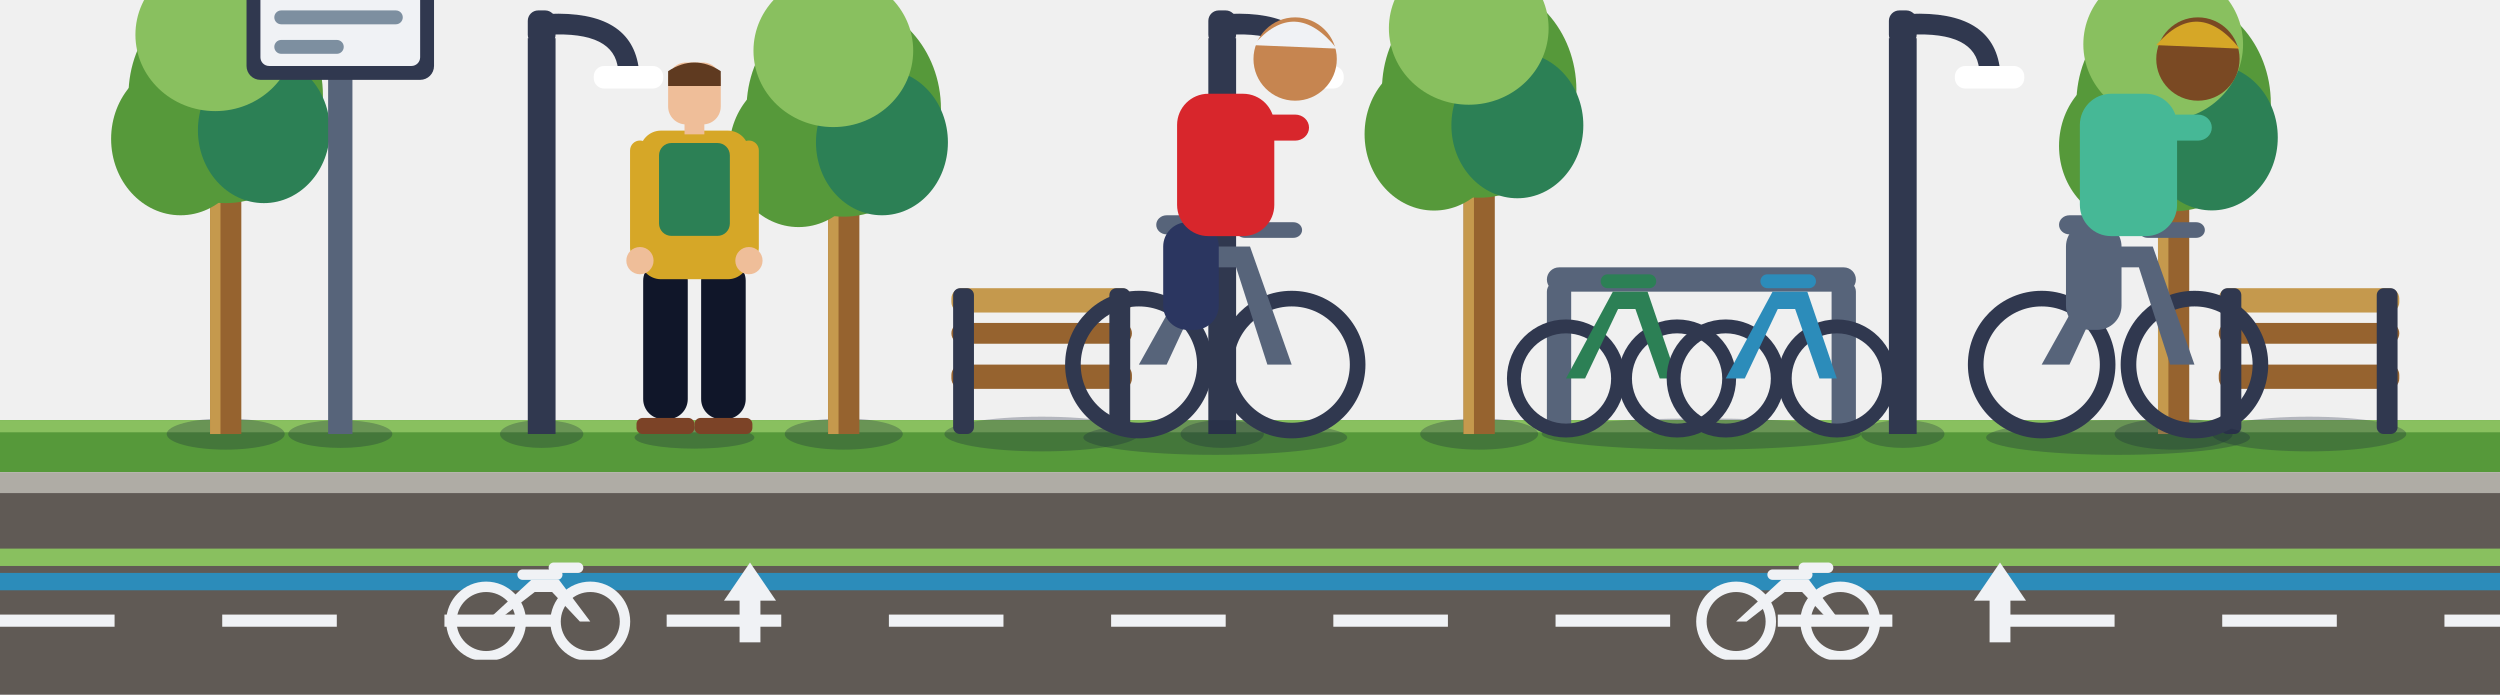
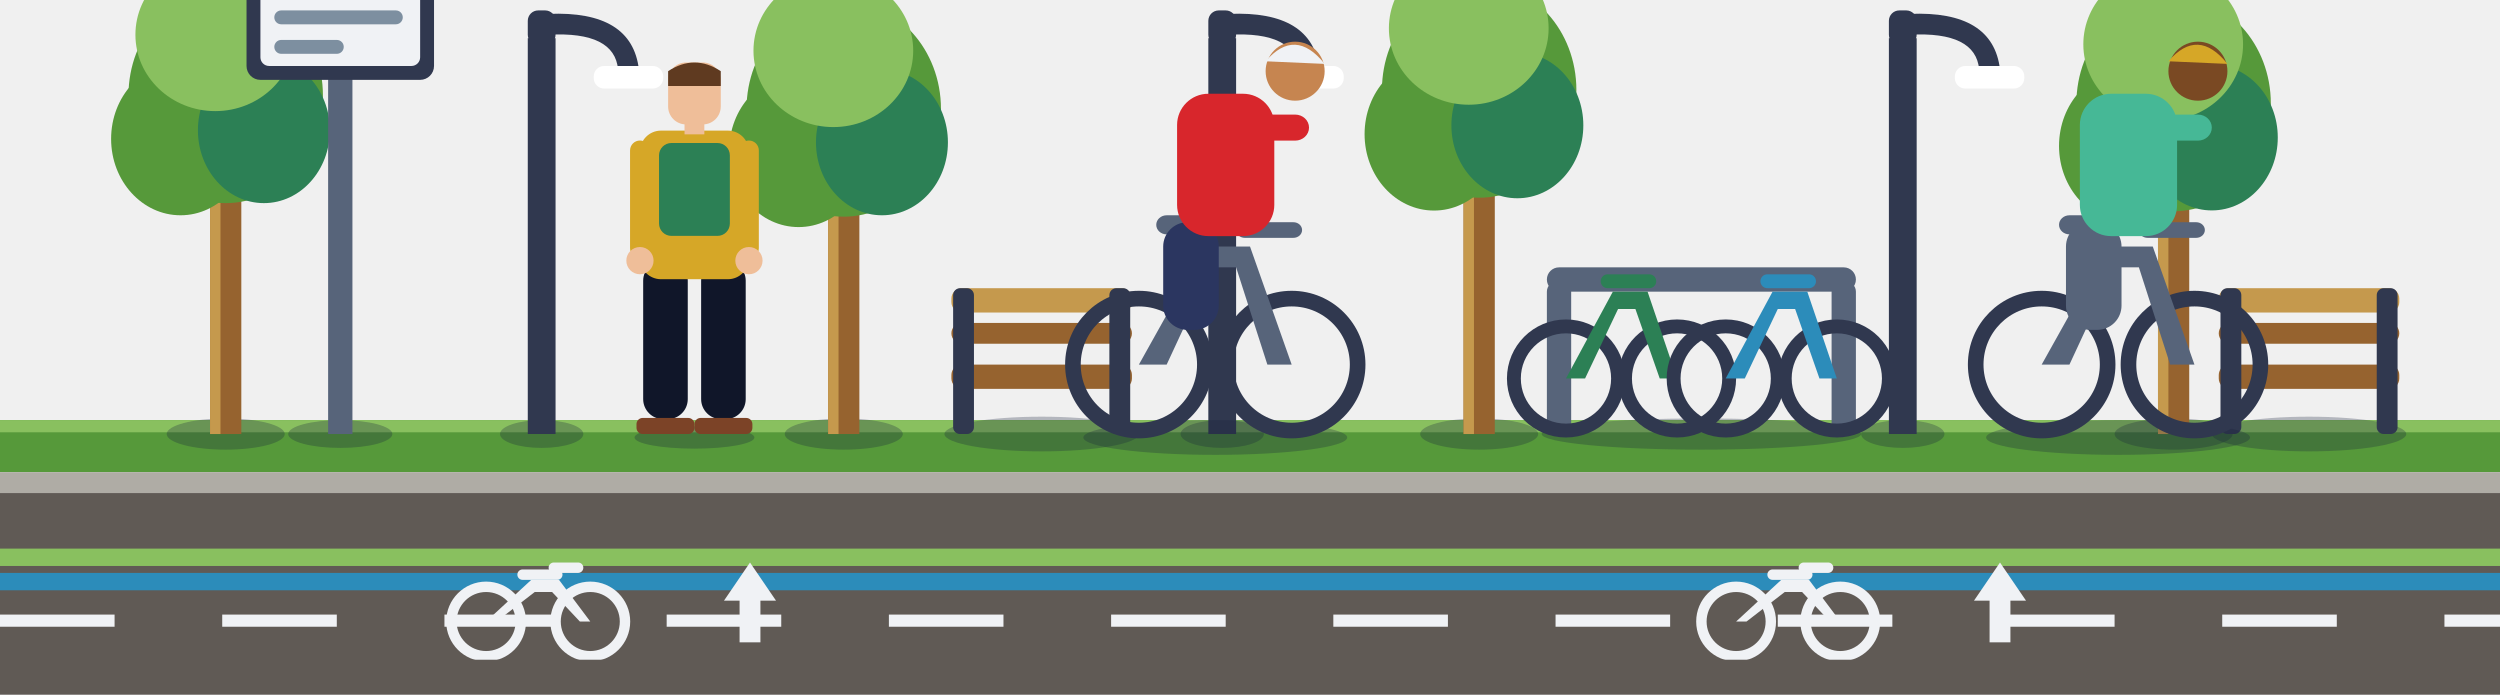
<svg xmlns="http://www.w3.org/2000/svg" width="1440" height="400" viewBox="0 0 1440 400" shape-rendering="geometricPrecision">
  <rect x="0" y="242" width="1440" height="30" fill="#56993a" />
  <rect x="0" y="242" width="1440" height="7" fill="#89c05f" />
  <rect x="0" y="272" width="1440" height="12" fill="#afaca5" />
  <rect x="0" y="284" width="1440" height="116" fill="#605a55" />
  <rect x="0" y="316" width="1440" height="10" fill="#89c05f" />
  <rect x="0" y="330" width="1440" height="10" fill="#2c8cba" />
  <rect x="0" y="354" width="66" height="7" fill="#f0f2f5" />
  <rect x="128" y="354" width="66" height="7" fill="#f0f2f5" />
  <rect x="256" y="354" width="66" height="7" fill="#f0f2f5" />
  <rect x="384" y="354" width="66" height="7" fill="#f0f2f5" />
  <rect x="512" y="354" width="66" height="7" fill="#f0f2f5" />
  <rect x="640" y="354" width="66" height="7" fill="#f0f2f5" />
  <rect x="768" y="354" width="66" height="7" fill="#f0f2f5" />
  <rect x="896" y="354" width="66" height="7" fill="#f0f2f5" />
  <rect x="1024" y="354" width="66" height="7" fill="#f0f2f5" />
  <rect x="1152" y="354" width="66" height="7" fill="#f0f2f5" />
  <rect x="1280" y="354" width="66" height="7" fill="#f0f2f5" />
  <rect x="1408" y="354" width="66" height="7" fill="#f0f2f5" />
  <circle cx="280" cy="358" r="20" fill="none" stroke="#f0f2f5" stroke-width="6" />
  <circle cx="340" cy="358" r="20" fill="none" stroke="#f0f2f5" stroke-width="6" />
  <polygon points="280,358 306,334 322,334 340,358 334,358 318,341 308,341 286,358" fill="#f0f2f5" />
  <rect x="298" y="328" width="26" height="6" rx="3" fill="#f0f2f5" />
  <rect x="316" y="324" width="20" height="6" rx="3" fill="#f0f2f5" />
  <polygon points="432,324 447,346 438,346 438,370 426,370 426,346 417,346" fill="#f0f2f5" />
  <circle cx="1000" cy="358" r="20" fill="none" stroke="#f0f2f5" stroke-width="6" />
  <circle cx="1060" cy="358" r="20" fill="none" stroke="#f0f2f5" stroke-width="6" />
  <polygon points="1000,358 1026,334 1042,334 1060,358 1054,358 1038,341 1028,341 1006,358" fill="#f0f2f5" />
  <rect x="1018" y="328" width="26" height="6" rx="3" fill="#f0f2f5" />
  <rect x="1036" y="324" width="20" height="6" rx="3" fill="#f0f2f5" />
  <polygon points="1152,324 1167,346 1158,346 1158,370 1146,370 1146,346 1137,346" fill="#f0f2f5" />
  <ellipse cx="130" cy="250" rx="34" ry="9" fill="#16203a" opacity="0.28" />
  <rect x="121" y="95" width="18" height="155" fill="#96632f" />
  <rect x="121" y="95" width="6" height="155" fill="#c5994d" />
  <ellipse cx="130" cy="55" rx="56" ry="62" fill="#56993a" />
  <ellipse cx="104" cy="80" rx="40" ry="44" fill="#56993a" />
  <ellipse cx="152" cy="75" rx="38" ry="42" fill="#2c8055" />
  <ellipse cx="124" cy="20" rx="46" ry="44" fill="#89c05f" />
  <ellipse cx="486" cy="250" rx="34" ry="9" fill="#16203a" opacity="0.28" />
  <rect x="477" y="101.2" width="18" height="148.8" fill="#96632f" />
  <rect x="477" y="101.2" width="6" height="148.8" fill="#c5994d" />
  <ellipse cx="486" cy="62.8" rx="56" ry="62" fill="#56993a" />
  <ellipse cx="460" cy="86.8" rx="40" ry="44" fill="#56993a" />
  <ellipse cx="508" cy="82" rx="38" ry="42" fill="#2c8055" />
  <ellipse cx="480" cy="29.2" rx="46" ry="44" fill="#89c05f" />
  <ellipse cx="852" cy="250" rx="34" ry="9" fill="#16203a" opacity="0.28" />
  <rect x="843" y="92.52" width="18" height="157.48" fill="#96632f" />
  <rect x="843" y="92.52" width="6" height="157.48" fill="#c5994d" />
  <ellipse cx="852" cy="51.88" rx="56" ry="62" fill="#56993a" />
  <ellipse cx="826" cy="77.28" rx="40" ry="44" fill="#56993a" />
  <ellipse cx="874" cy="72.2" rx="38" ry="42" fill="#2c8055" />
  <ellipse cx="846" cy="16.32" rx="46" ry="44" fill="#89c05f" />
  <ellipse cx="1252" cy="250" rx="34" ry="9" fill="#16203a" opacity="0.28" />
  <rect x="1243" y="98.72" width="18" height="151.28" fill="#96632f" />
  <rect x="1243" y="98.72" width="6" height="151.28" fill="#c5994d" />
  <ellipse cx="1252" cy="59.68" rx="56" ry="62" fill="#56993a" />
  <ellipse cx="1226" cy="84.08" rx="40" ry="44" fill="#56993a" />
  <ellipse cx="1274" cy="79.2" rx="38" ry="42" fill="#2c8055" />
  <ellipse cx="1246" cy="25.52" rx="46" ry="44" fill="#89c05f" />
  <ellipse cx="312" cy="250" rx="24" ry="8" fill="#16203a" opacity="0.28" />
  <rect x="304" y="22" width="16" height="228" fill="#30384f" />
  <rect x="304" y="6" width="16" height="20" rx="6" fill="#30384f" />
  <path d="M 316 8 Q 364 6 368 40 L 356 40 Q 354 18 316 20 Z" fill="#30384f" />
  <rect x="342" y="38" width="40" height="13" rx="6" fill="#ffffff" />
  <ellipse cx="704" cy="250" rx="24" ry="8" fill="#16203a" opacity="0.28" />
  <rect x="696" y="22" width="16" height="228" fill="#30384f" />
  <rect x="696" y="6" width="16" height="20" rx="6" fill="#30384f" />
  <path d="M 708 8 Q 756 6 760 40 L 748 40 Q 746 18 708 20 Z" fill="#30384f" />
  <rect x="734" y="38" width="40" height="13" rx="6" fill="#ffffff" />
  <ellipse cx="1096" cy="250" rx="24" ry="8" fill="#16203a" opacity="0.28" />
  <rect x="1088" y="22" width="16" height="228" fill="#30384f" />
  <rect x="1088" y="6" width="16" height="20" rx="6" fill="#30384f" />
  <path d="M 1100 8 Q 1148 6 1152 40 L 1140 40 Q 1138 18 1100 20 Z" fill="#30384f" />
  <rect x="1126" y="38" width="40" height="13" rx="6" fill="#ffffff" />
  <ellipse cx="600" cy="250" rx="56" ry="10" fill="#16203a" opacity="0.28" />
  <rect x="548" y="210" width="104" height="14" rx="6" fill="#96632f" />
  <rect x="548" y="166" width="104" height="14" rx="6" fill="#c5994d" />
  <rect x="548" y="186" width="104" height="12" rx="6" fill="#96632f" />
  <rect x="549" y="166" width="12" height="84" rx="4" fill="#30384f" />
  <rect x="639" y="166" width="12" height="84" rx="4" fill="#30384f" />
  <ellipse cx="1330" cy="250" rx="56" ry="10" fill="#16203a" opacity="0.28" />
  <rect x="1278" y="210" width="104" height="14" rx="6" fill="#96632f" />
  <rect x="1278" y="166" width="104" height="14" rx="6" fill="#c5994d" />
  <rect x="1278" y="186" width="104" height="12" rx="6" fill="#96632f" />
  <rect x="1279" y="166" width="12" height="84" rx="4" fill="#30384f" />
  <rect x="1369" y="166" width="12" height="84" rx="4" fill="#30384f" />
  <ellipse cx="980" cy="250" rx="92" ry="9" fill="#16203a" opacity="0.28" />
  <rect x="891" y="162" width="14" height="88" rx="6" fill="#57647a" />
  <rect x="1055" y="162" width="14" height="88" rx="6" fill="#57647a" />
  <rect x="891" y="154" width="178" height="14" rx="7" fill="#57647a" />
  <circle cx="902" cy="218" r="30" fill="none" stroke="#30384f" stroke-width="8" />
  <circle cx="966" cy="218" r="30" fill="none" stroke="#30384f" stroke-width="8" />
  <polygon points="902,218 929,168 949,168 966,218 956,218 942,178 932,178 913,218" fill="#2c8055" />
  <rect x="922" y="158" width="32" height="8" rx="4" fill="#2c8055" />
  <circle cx="994" cy="218" r="30" fill="none" stroke="#30384f" stroke-width="8" />
  <circle cx="1058" cy="218" r="30" fill="none" stroke="#30384f" stroke-width="8" />
  <polygon points="994,218 1021,168 1041,168 1058,218 1048,218 1034,178 1024,178 1005,218" fill="#2c8cba" />
  <rect x="1014" y="158" width="32" height="8" rx="4" fill="#2c8cba" />
  <ellipse cx="196" cy="250" rx="30" ry="8" fill="#16203a" opacity="0.28" />
  <rect x="189" y="44" width="14" height="206" fill="#57647a" />
  <rect x="142" y="-46" width="108" height="92" rx="8" fill="#30384f" />
  <rect x="150" y="-38" width="92" height="76" rx="5" fill="#f0f2f5" />
  <rect x="158" y="-28" width="66" height="8" rx="4" fill="#7d8fa0" />
  <rect x="158" y="-11" width="50" height="8" rx="4" fill="#7d8fa0" />
  <rect x="158" y="6" width="74" height="8" rx="4" fill="#7d8fa0" />
  <rect x="158" y="23" width="40" height="8" rx="4" fill="#7d8fa0" />
  <ellipse cx="700" cy="252" rx="76" ry="10" fill="#16203a" opacity="0.28" />
  <circle cx="656" cy="210" r="38" fill="none" stroke="#30384f" stroke-width="9" />
  <circle cx="744" cy="210" r="38" fill="none" stroke="#30384f" stroke-width="9" />
  <polygon points="656,210 694,142 720,142 744,210 730,210 712,154 698,154 672,210" fill="#57647a" />
  <rect x="712" y="128" width="38" height="9" rx="5" fill="#57647a" />
  <rect x="666" y="124" width="44" height="11" rx="6" fill="#57647a" />
  <rect x="670" y="128" width="32" height="62" rx="14" fill="#2b3660" />
  <rect x="678" y="54" width="56" height="82" rx="18" fill="#d8262c" />
  <rect x="720" y="66" width="34" height="15" rx="8" fill="#d8262c" />
-   <circle cx="746" cy="34" r="24" fill="#c68550" />
-   <path d="M 722 26 Q 746 -2 770 28 Z" fill="#f0f2f5" />
+   <circle cx="746" cy="41" r="17" fill="#c68550" />
+   <path d="M 729 35.3 Q 746 15.5 763 36.8 Z" fill="#f0f2f5" />
  <ellipse cx="1220" cy="252" rx="76" ry="10" fill="#16203a" opacity="0.28" />
  <circle cx="1176" cy="210" r="38" fill="none" stroke="#30384f" stroke-width="9" />
  <circle cx="1264" cy="210" r="38" fill="none" stroke="#30384f" stroke-width="9" />
  <polygon points="1176,210 1214,142 1240,142 1264,210 1250,210 1232,154 1218,154 1192,210" fill="#57647a" />
  <rect x="1232" y="128" width="38" height="9" rx="5" fill="#57647a" />
  <rect x="1186" y="124" width="44" height="11" rx="6" fill="#57647a" />
  <rect x="1190" y="128" width="32" height="62" rx="14" fill="#57647a" />
  <rect x="1198" y="54" width="56" height="82" rx="18" fill="#46b896" />
  <rect x="1240" y="66" width="34" height="15" rx="8" fill="#46b896" />
-   <circle cx="1266" cy="34" r="24" fill="#7a4923" />
-   <path d="M 1242 26 Q 1266 -2 1290 28 Z" fill="#d6a727" />
+   <circle cx="1266" cy="41" r="17" fill="#7a4923" />
+   <path d="M 1249 35.3 Q 1266 15.5 1283 36.8 Z" fill="#d6a727" />
  <ellipse cx="400" cy="252" rx="34.53" ry="6.42" fill="#16203a" opacity="0.28" />
  <rect x="370.47" y="150.13" width="25.68" height="91.31" rx="11.56" fill="#101629" />
  <rect x="366.62" y="240.73" width="33.38" height="9.27" rx="3.57" fill="#7c4327" />
  <rect x="403.85" y="150.13" width="25.68" height="91.31" rx="11.56" fill="#101629" />
  <rect x="400" y="240.73" width="33.38" height="9.27" rx="3.57" fill="#7c4327" />
  <rect x="368.61" y="75.23" width="62.77" height="85.6" rx="12.13" fill="#d6a727" />
  <rect x="362.91" y="80.94" width="11.41" height="67.77" rx="5.71" fill="#d6a727" />
  <circle cx="368.61" cy="150.13" r="7.85" fill="#efbe99" />
  <rect x="425.68" y="80.94" width="11.41" height="67.77" rx="5.71" fill="#d6a727" />
  <circle cx="431.39" cy="150.13" r="7.85" fill="#efbe99" />
  <rect x="379.6" y="82.37" width="40.8" height="53.5" rx="7.13" fill="#2c8055" />
  <rect x="394.29" y="63.11" width="11.41" height="14.27" fill="#efbe99" />
  <rect x="384.84" y="36" width="30.32" height="35.67" rx="10.31" fill="#efbe99" />
  <path d="M 384.84 49.55 L 384.84 40.99 Q 400 31.01 415.16 40.99 L 415.16 49.55 Z" fill="#5f3a20" />
  <rect x="0" y="380" width="1440" height="20" fill="#605a55" />
</svg>
